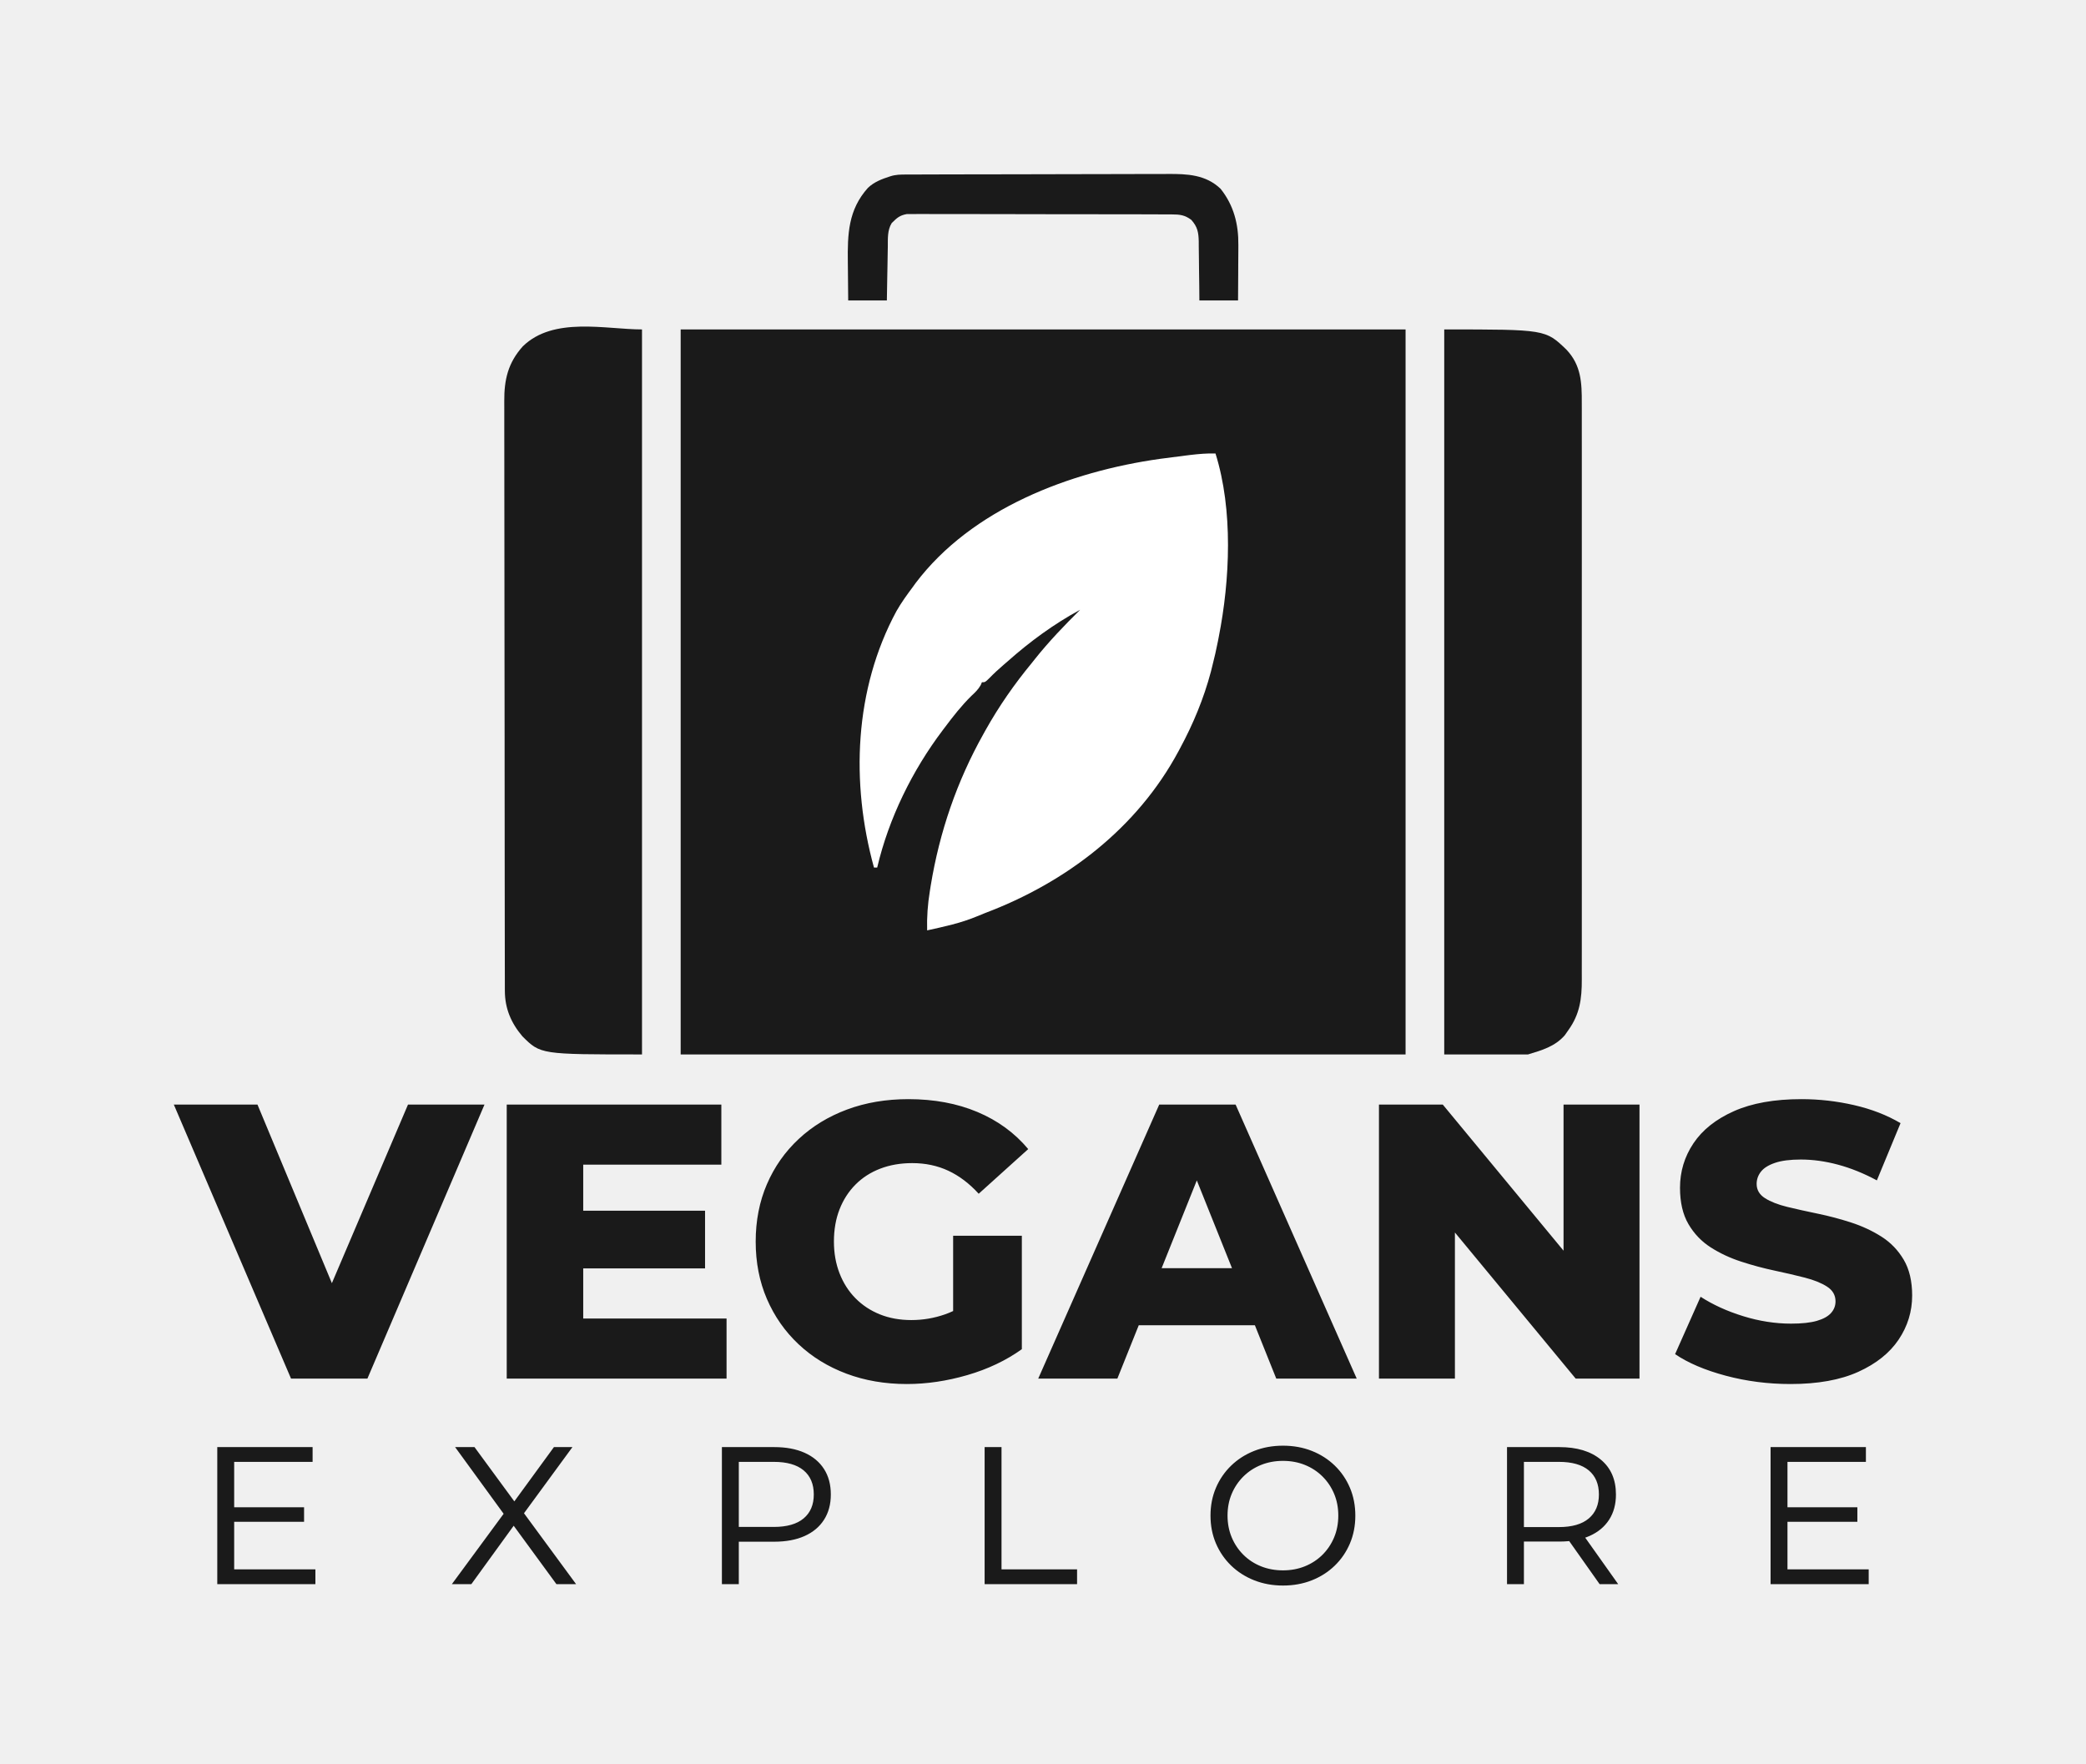
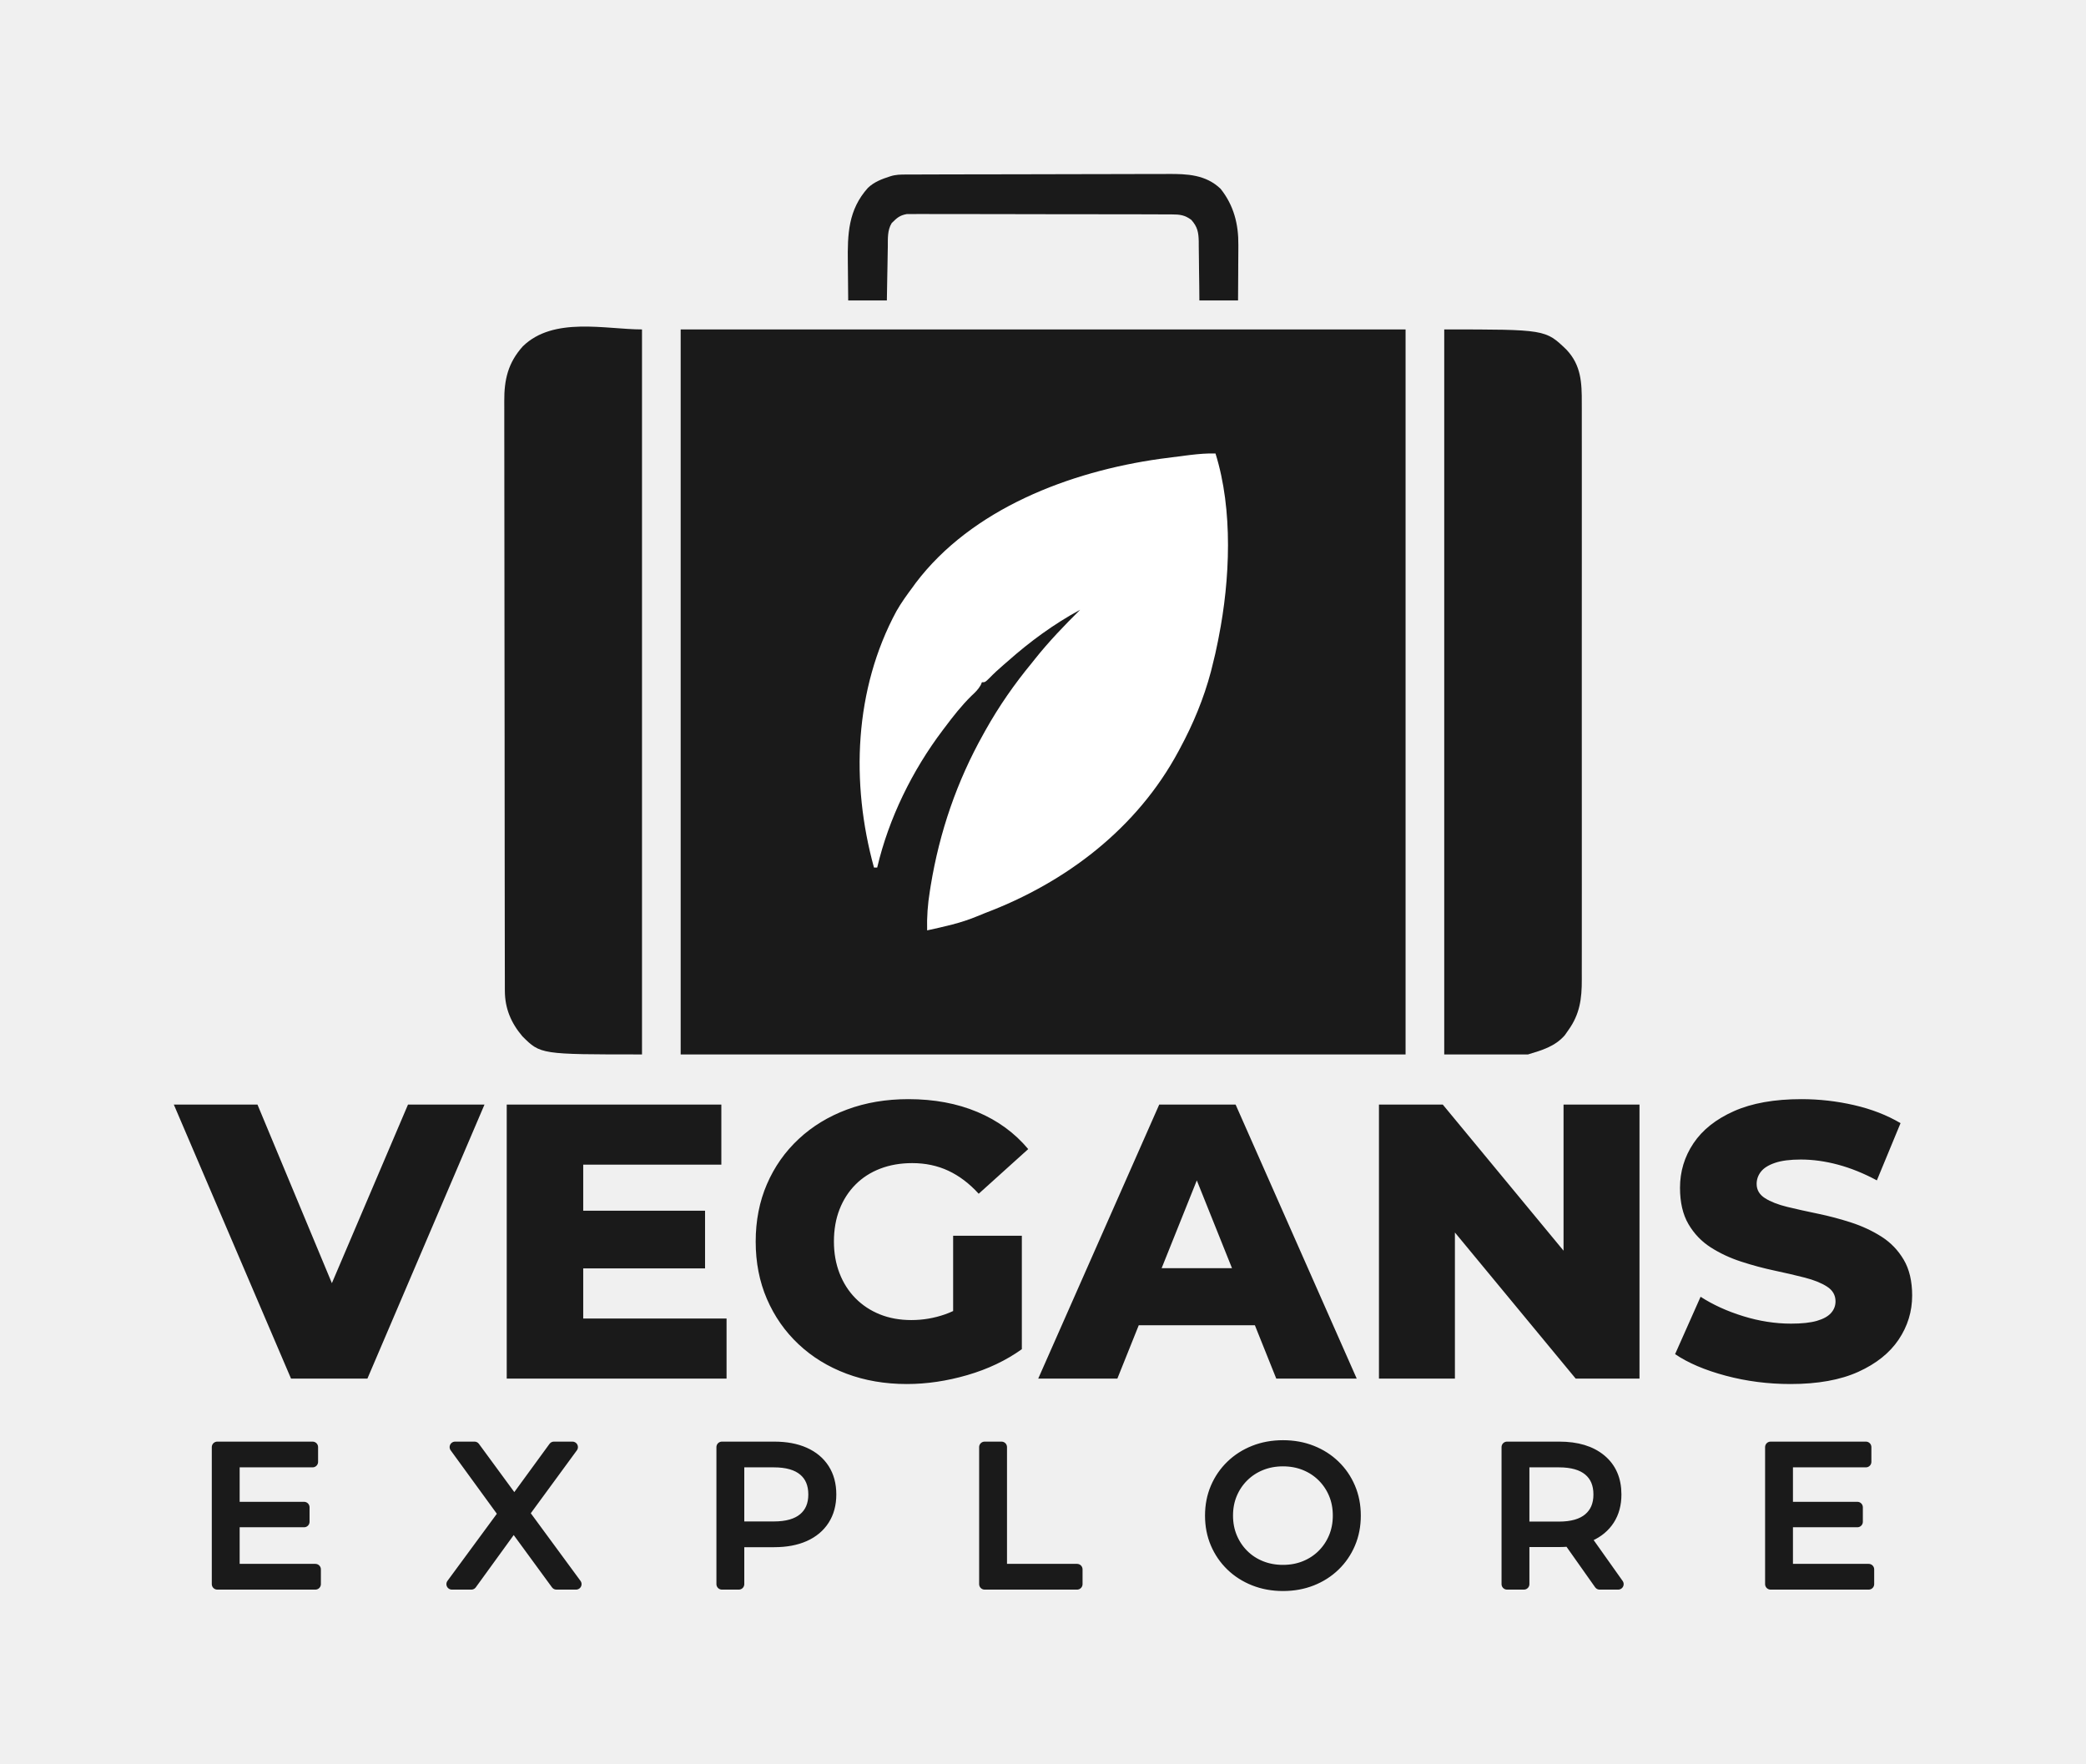
<svg xmlns="http://www.w3.org/2000/svg" viewBox="-444.0 -444.0 5328.4 4504.6" role="img" aria-label="Vegans Explore">
  <g transform="translate(325.94,-203.93) scale(2.53111)">
    <path fill="#1a1a1a" d="M 382.73 237.594 C 624.145 237.594 865.562 237.594 1114.297 237.594 C 1114.297 479.031 1114.297 720.469 1114.297 969.223 C 872.879 969.223 631.461 969.223 382.73 969.223 C 382.73 727.785 382.73 486.348 382.73 237.594 Z M 382.73 237.594 " />
    <path fill="#FFFFFF" d="M 922.465 362.785 C 940.336 419.625 937.164 490.367 925.715 548.129 C 925.578 548.855 925.578 548.855 924.871 552.52 C 923.242 560.887 921.328 569.137 919.211 577.395 C 918.98 578.324 918.98 578.324 917.816 583.023 C 910.66 609.945 899.93 635.836 886.699 660.312 C 886.18 661.289 885.66 662.262 885.125 663.262 C 843.398 740.984 771.801 795.547 690.281 826.41 C 687.23 827.586 684.207 828.836 681.191 830.102 C 665.164 836.762 648.359 840.309 631.461 844.035 C 631.098 830.527 632.039 817.73 634.207 804.402 C 634.492 802.582 634.785 800.762 635.082 798.887 C 643.965 744.707 661.473 693.602 688.363 645.68 C 689.016 644.504 689.672 643.32 690.348 642.109 C 703.848 617.977 719.516 595.449 737.133 574.145 C 738.203 572.793 739.273 571.441 740.379 570.047 C 754.387 552.488 769.949 536.281 785.902 520.492 C 759.504 534.766 735.148 552.609 712.746 572.52 C 711.484 573.605 710.219 574.688 708.918 575.809 C 703.816 580.191 698.938 584.66 694.254 589.488 C 689.988 593.652 689.988 593.652 686.734 593.652 C 686.348 594.582 685.961 595.508 685.562 596.461 C 683.047 600.938 680.016 603.758 676.27 607.27 C 666.227 617.129 657.773 627.934 649.344 639.176 C 648.656 640.082 647.969 640.988 647.262 641.922 C 616.5 682.598 592.746 730.934 581.066 780.625 C 579.992 780.625 578.918 780.625 577.812 780.625 C 554.219 695.027 557.879 600.84 600.445 521.953 C 605.285 513.438 610.977 505.574 616.832 497.73 C 617.77 496.426 618.707 495.121 619.676 493.777 C 676.496 418.434 775.621 381.004 866.348 368.215 C 874.852 367.066 883.363 365.969 891.879 364.918 C 893.609 364.703 895.34 364.488 897.121 364.27 C 905.633 363.266 913.895 362.527 922.465 362.785 Z M 922.465 362.785 " />
    <path fill="#1a1a1a" d="M 1153.312 237.594 C 1255.441 237.594 1255.441 237.594 1276.664 258.02 C 1291.52 273.734 1292.215 291.375 1292.117 311.906 C 1292.121 314.504 1292.129 317.098 1292.141 319.695 C 1292.16 326.805 1292.148 333.914 1292.137 341.023 C 1292.125 348.699 1292.141 356.379 1292.156 364.055 C 1292.176 379.086 1292.172 394.117 1292.156 409.148 C 1292.148 421.363 1292.145 433.578 1292.148 445.797 C 1292.152 447.539 1292.152 449.277 1292.152 451.07 C 1292.156 454.605 1292.156 458.137 1292.156 461.672 C 1292.172 494.805 1292.156 527.938 1292.129 561.07 C 1292.109 589.488 1292.109 617.906 1292.133 646.324 C 1292.16 679.336 1292.168 712.348 1292.156 745.359 C 1292.152 748.883 1292.152 752.402 1292.148 755.926 C 1292.148 757.656 1292.148 759.391 1292.148 761.176 C 1292.145 773.375 1292.152 785.574 1292.164 797.773 C 1292.176 812.645 1292.172 827.516 1292.148 842.391 C 1292.133 849.977 1292.129 857.559 1292.145 865.145 C 1292.16 872.094 1292.152 879.043 1292.125 885.992 C 1292.121 888.5 1292.121 891.008 1292.137 893.52 C 1292.219 913.109 1290.125 928.695 1278.492 944.836 C 1277.32 946.512 1276.145 948.188 1274.934 949.918 C 1265.09 961.211 1251.82 965.031 1237.852 969.223 C 1209.953 969.223 1182.055 969.223 1153.312 969.223 C 1153.312 727.785 1153.312 486.348 1153.312 237.594 Z M 1153.312 237.594 " />
    <path fill="#1a1a1a" d="M 343.711 237.594 C 343.711 479.031 343.711 720.469 343.711 969.223 C 241.32 969.223 241.32 969.223 222.977 950.914 C 211.52 937.398 205.336 922.723 205.309 905.02 C 205.305 903.957 205.301 902.895 205.297 901.801 C 205.285 898.23 205.285 894.656 205.289 891.086 C 205.285 888.504 205.277 885.922 205.27 883.34 C 205.254 876.234 205.25 869.129 205.242 862.02 C 205.238 854.363 205.223 846.703 205.207 839.043 C 205.176 820.539 205.16 802.035 205.145 783.527 C 205.137 774.816 205.129 766.102 205.121 757.387 C 205.094 728.422 205.07 699.453 205.059 670.488 C 205.055 662.969 205.051 655.449 205.047 647.934 C 205.047 646.066 205.047 644.195 205.043 642.273 C 205.031 612.004 204.992 581.738 204.938 551.473 C 204.883 520.398 204.855 489.324 204.852 458.254 C 204.848 440.805 204.832 423.359 204.793 405.91 C 204.754 391.055 204.742 376.195 204.758 361.336 C 204.766 353.758 204.762 346.18 204.73 338.598 C 204.703 331.652 204.703 324.707 204.73 317.762 C 204.734 315.258 204.727 312.754 204.707 310.246 C 204.547 288.34 208.48 271.293 223.41 254.664 C 254.426 224.324 307.219 237.594 343.711 237.594 Z M 343.711 237.594 " />
    <path fill="#1a1a1a" d="M 610.832 81.273 C 612.051 81.266 613.273 81.262 614.527 81.258 C 618.629 81.238 622.727 81.23 626.824 81.227 C 629.762 81.215 632.695 81.203 635.629 81.191 C 645.281 81.16 654.934 81.141 664.586 81.125 C 667.91 81.121 671.234 81.113 674.559 81.105 C 690.184 81.074 705.809 81.051 721.434 81.039 C 739.457 81.023 757.477 80.98 775.496 80.914 C 789.434 80.863 803.367 80.84 817.305 80.836 C 825.625 80.832 833.945 80.816 842.262 80.777 C 850.098 80.738 857.934 80.73 865.77 80.746 C 868.633 80.75 871.5 80.738 874.367 80.715 C 893.941 80.57 912.605 81.363 927.582 95.633 C 940.945 112.352 945.77 131.488 945.539 152.441 C 945.535 154.047 945.531 155.652 945.527 157.305 C 945.508 162.391 945.469 167.477 945.426 172.559 C 945.41 176.027 945.395 179.492 945.383 182.957 C 945.348 191.414 945.285 199.871 945.223 208.328 C 932.348 208.328 919.473 208.328 906.207 208.328 C 906.184 205.805 906.184 205.805 906.078 193.023 C 906.016 188.117 905.941 183.207 905.867 178.301 C 905.824 174.898 905.789 171.496 905.766 168.094 C 905.73 163.191 905.656 158.293 905.57 153.395 C 905.57 152.637 905.57 152.637 905.566 148.805 C 905.359 139.719 904.371 134.09 898.078 127.035 C 891.41 122.062 886.469 121.543 878.234 121.52 C 877.074 121.508 875.914 121.5 874.715 121.488 C 870.832 121.461 866.949 121.469 863.066 121.477 C 860.277 121.465 857.488 121.449 854.699 121.434 C 847.133 121.398 839.566 121.395 831.996 121.395 C 825.68 121.395 819.359 121.383 813.043 121.371 C 798.133 121.34 783.227 121.332 768.32 121.344 C 752.945 121.355 737.57 121.32 722.191 121.258 C 708.988 121.207 695.781 121.191 682.578 121.195 C 674.691 121.199 666.805 121.191 658.922 121.152 C 651.504 121.113 644.094 121.117 636.676 121.152 C 633.957 121.156 631.234 121.148 628.52 121.125 C 624.801 121.094 621.086 121.113 617.367 121.148 C 615.293 121.148 613.215 121.145 611.07 121.145 C 603.641 122.484 601.02 125.02 595.695 130.289 C 591.184 137.625 591.879 146.137 591.773 154.504 C 591.742 156.043 591.707 157.586 591.676 159.172 C 591.582 164.074 591.504 168.977 591.43 173.883 C 591.367 177.215 591.305 180.543 591.238 183.875 C 591.078 192.027 590.953 200.176 590.82 208.328 C 577.945 208.328 565.07 208.328 551.801 208.328 C 551.691 198.758 551.594 189.191 551.535 179.621 C 551.512 176.375 551.477 173.129 551.434 169.879 C 551.074 141.484 551.746 116.961 571.719 94.723 C 578.188 88.602 585.711 85.859 594.07 83.141 C 599.773 81.238 604.902 81.273 610.832 81.273 Z M 610.832 81.273 " />
  </g>
  <path fill="#1a1a1a" transform="translate(14.03,3077.32)" d="M285.379 0.0 -14.035 -700.0H199.624L452.105 -94.105H325.931L584.171 -700.0H779.554L480.451 0.0Z M836.344 0.0V-700.0H1384.552V-546.515H1031.726V-153.485H1397.863V0.0ZM1017.898 -281.482V-428.829H1342.932V-281.482Z M1858.31 13.828Q1774.552 13.828 1703.983 -12.672Q1633.414 -39.172 1581.534 -88.017Q1529.655 -136.862 1500.965 -203.396Q1472.275 -269.931 1472.275 -350.0Q1472.275 -430.069 1500.965 -496.604Q1529.655 -563.138 1582.034 -611.983Q1634.414 -660.828 1705.672 -687.328Q1776.931 -713.828 1862.379 -713.828Q1960.794 -713.828 2038.725 -681.0Q2116.656 -648.172 2168.415 -586.275L2041.93 -472.205Q2006.137 -511.446 1964.379 -530.946Q1922.621 -550.446 1872.207 -550.446Q1827.311 -550.446 1790.381 -536.274Q1753.45 -522.102 1727.105 -495.533Q1700.761 -468.964 1686.434 -432.31Q1672.106 -395.655 1672.106 -350.0Q1672.106 -306.035 1686.434 -269.035Q1700.761 -232.036 1727.105 -205.312Q1753.45 -178.588 1789.536 -164.071Q1825.621 -149.554 1869.828 -149.554Q1914.172 -149.554 1955.896 -164.14Q1997.62 -178.726 2040.93 -213.898L2152.139 -75.172Q2091.552 -31.862 2012.966 -9.017Q1934.379 13.828 1858.31 13.828ZM2152.139 -75.172 1976.619 -100.517V-364.966H2152.139Z M2193.965 0.0 2503.068 -700.0H2698.14L3007.554 0.0H2802.033L2560.207 -603.206H2637.932L2396.106 0.0ZM2362.932 -136.275 2413.932 -282.07H2755.793L2807.104 -136.275Z M3064.344 0.0V-700.0H3227.312L3612.792 -233.659H3535.825V-700.0H3729.829V0.0H3566.86L3181.38 -466.341H3258.347V0.0Z M4115.517 13.828Q4029.69 13.828 3950.172 -7.414Q3870.655 -28.655 3820.758 -62.517L3885.897 -209.071Q3933.104 -178.519 3994.759 -159.467Q4056.414 -140.416 4116.897 -140.416Q4158.344 -140.416 4182.965 -147.553Q4207.585 -154.691 4219.068 -167.536Q4230.55 -180.38 4230.55 -197.345Q4230.55 -221.0 4208.929 -234.948Q4187.309 -248.896 4152.033 -257.948Q4116.757 -266.999 4074.516 -275.965Q4032.275 -284.93 3989.689 -298.775Q3947.102 -312.62 3911.827 -335.154Q3876.551 -357.689 3854.93 -394.568Q3833.31 -431.448 3833.31 -487.448Q3833.31 -549.655 3867.637 -600.983Q3901.965 -652.31 3970.896 -683.069Q4039.828 -713.828 4143.483 -713.828Q4211.69 -713.828 4278.208 -698.517Q4344.725 -683.207 4396.622 -652.517L4336.173 -506.343Q4286.035 -533.274 4237.069 -546.429Q4188.104 -559.584 4141.794 -559.584Q4100.967 -559.584 4076.002 -551.102Q4051.036 -542.619 4040.054 -528.585Q4029.071 -514.551 4029.071 -497.275Q4029.071 -474.31 4050.692 -460.707Q4072.313 -447.104 4107.588 -438.552Q4142.864 -430.001 4185.45 -421.225Q4228.036 -412.449 4270.278 -398.759Q4312.519 -385.07 4347.795 -362.69Q4383.071 -340.311 4404.691 -303.777Q4426.312 -267.242 4426.312 -212.242Q4426.312 -151.035 4391.829 -99.707Q4357.346 -48.379 4288.604 -17.276Q4219.863 13.828 4115.517 13.828Z" />
-   <path fill="#1a1a1a" transform="translate(-54.86,3602.25)" d="M165.865 0V-350H409.36V-312.274H209.031V-37.726H416.507V0ZM205.119 -159.24V-196.26H387.565V-159.24ZM765.124 0L909.564 -196.29V-162.887L773.36 -350H822.906L934.322 -198.143L914.739 -197.79L1025.802 -350H1073.084L938.027 -165.593V-196.407L1082.378 0H1032.126L913.533 -162.093H932.41L814.876 0ZM1454.868 0V-350H1588.539Q1633.656 -350 1665.994 -335.544Q1698.331 -321.089 1715.714 -294.001Q1733.095 -266.913 1733.095 -229.002Q1733.095 -191.591 1715.714 -164.429Q1698.331 -137.268 1665.994 -122.812Q1633.656 -108.357 1588.539 -108.357H1478.715L1498.033 -128.734V0ZM1498.033 -124.794L1478.715 -146.083H1587.422Q1637.632 -146.083 1663.605 -167.835Q1689.577 -189.587 1689.577 -229.002Q1689.577 -268.917 1663.605 -290.596Q1637.632 -312.274 1587.422 -312.274H1478.715L1498.033 -333.562ZM2125.945 0V-350H2169.11V-37.726H2362.086V0ZM2888.146 3.617Q2848.311 3.617 2814.426 -9.809Q2780.541 -23.236 2755.585 -47.412Q2730.629 -71.589 2716.776 -104.031Q2702.924 -136.474 2702.924 -175Q2702.924 -213.526 2716.776 -245.969Q2730.629 -278.411 2755.63 -302.639Q2780.63 -326.866 2814.394 -340.241Q2848.157 -353.617 2888.069 -353.617Q2927.98 -353.617 2961.642 -340.304Q2995.305 -326.991 3020.23 -302.878Q3045.155 -278.764 3059.008 -246.2Q3072.861 -213.635 3072.861 -174.965Q3072.861 -136.294 3059.008 -103.765Q3045.155 -71.236 3020.23 -47.122Q2995.305 -23.009 2961.642 -9.696Q2927.98 3.617 2888.146 3.617ZM2888.069 -35.167Q2918.424 -35.167 2944.157 -45.603Q2969.891 -56.038 2988.984 -75.031Q3008.077 -94.024 3018.71 -119.441Q3029.343 -144.858 3029.343 -175.107Q3029.343 -205.355 3018.749 -230.635Q3008.156 -255.915 2989.046 -274.928Q2969.937 -293.94 2944.18 -304.386Q2918.424 -314.833 2888.069 -314.833Q2857.714 -314.833 2831.875 -304.375Q2806.037 -293.917 2786.866 -274.884Q2767.696 -255.851 2757.069 -230.543Q2746.442 -205.235 2746.442 -175.116Q2746.442 -144.998 2757.052 -119.581Q2767.663 -94.164 2786.805 -75.049Q2805.946 -55.933 2831.83 -45.55Q2857.714 -35.167 2888.069 -35.167ZM3460.342 0V-350H3594.013Q3661.336 -350 3699.953 -317.986Q3738.57 -285.972 3738.57 -229.002Q3738.57 -191.591 3721.188 -164.606Q3703.806 -137.621 3671.468 -123.165Q3639.13 -108.71 3594.013 -108.71H3484.189L3503.507 -128.734V0ZM3696.846 0L3607.11 -127H3654.187L3744.275 0ZM3503.507 -124.794L3484.189 -145.73H3592.896Q3643.106 -145.73 3669.079 -167.658Q3695.052 -189.587 3695.052 -229.002Q3695.052 -268.917 3669.079 -290.596Q3643.106 -312.274 3592.896 -312.274H3484.189L3503.507 -333.562ZM4133.554 0V-350H4377.048V-312.274H4176.719V-37.726H4384.195V0ZM4172.808 -159.24V-196.26H4355.253V-159.24Z" />
+   <path stroke="#1a1a1a" stroke-width="28" stroke-linejoin="round" fill="#1a1a1a" transform="translate(-54.86,3602.25)" d="M165.865 0V-350H409.36V-312.274H209.031V-37.726H416.507V0ZM205.119 -159.24V-196.26H387.565V-159.24ZM765.124 0L909.564 -196.29V-162.887L773.36 -350H822.906L934.322 -198.143L914.739 -197.79L1025.802 -350H1073.084L938.027 -165.593V-196.407L1082.378 0H1032.126L913.533 -162.093H932.41L814.876 0ZM1454.868 0V-350H1588.539Q1633.656 -350 1665.994 -335.544Q1698.331 -321.089 1715.714 -294.001Q1733.095 -266.913 1733.095 -229.002Q1733.095 -191.591 1715.714 -164.429Q1698.331 -137.268 1665.994 -122.812Q1633.656 -108.357 1588.539 -108.357H1478.715L1498.033 -128.734V0ZM1498.033 -124.794L1478.715 -146.083H1587.422Q1637.632 -146.083 1663.605 -167.835Q1689.577 -189.587 1689.577 -229.002Q1689.577 -268.917 1663.605 -290.596Q1637.632 -312.274 1587.422 -312.274H1478.715L1498.033 -333.562ZM2125.945 0V-350H2169.11V-37.726H2362.086V0ZM2888.146 3.617Q2848.311 3.617 2814.426 -9.809Q2780.541 -23.236 2755.585 -47.412Q2730.629 -71.589 2716.776 -104.031Q2702.924 -136.474 2702.924 -175Q2702.924 -213.526 2716.776 -245.969Q2730.629 -278.411 2755.63 -302.639Q2780.63 -326.866 2814.394 -340.241Q2848.157 -353.617 2888.069 -353.617Q2927.98 -353.617 2961.642 -340.304Q2995.305 -326.991 3020.23 -302.878Q3045.155 -278.764 3059.008 -246.2Q3072.861 -213.635 3072.861 -174.965Q3072.861 -136.294 3059.008 -103.765Q3045.155 -71.236 3020.23 -47.122Q2995.305 -23.009 2961.642 -9.696Q2927.98 3.617 2888.146 3.617ZM2888.069 -35.167Q2918.424 -35.167 2944.157 -45.603Q2969.891 -56.038 2988.984 -75.031Q3008.077 -94.024 3018.71 -119.441Q3029.343 -144.858 3029.343 -175.107Q3029.343 -205.355 3018.749 -230.635Q3008.156 -255.915 2989.046 -274.928Q2969.937 -293.94 2944.18 -304.386Q2918.424 -314.833 2888.069 -314.833Q2857.714 -314.833 2831.875 -304.375Q2806.037 -293.917 2786.866 -274.884Q2767.696 -255.851 2757.069 -230.543Q2746.442 -205.235 2746.442 -175.116Q2746.442 -144.998 2757.052 -119.581Q2767.663 -94.164 2786.805 -75.049Q2805.946 -55.933 2831.83 -45.55Q2857.714 -35.167 2888.069 -35.167ZM3460.342 0V-350H3594.013Q3661.336 -350 3699.953 -317.986Q3738.57 -285.972 3738.57 -229.002Q3738.57 -191.591 3721.188 -164.606Q3703.806 -137.621 3671.468 -123.165Q3639.13 -108.71 3594.013 -108.71H3484.189L3503.507 -128.734V0ZM3696.846 0L3607.11 -127H3654.187L3744.275 0ZM3503.507 -124.794L3484.189 -145.73H3592.896Q3643.106 -145.73 3669.079 -167.658Q3695.052 -189.587 3695.052 -229.002Q3695.052 -268.917 3669.079 -290.596Q3643.106 -312.274 3592.896 -312.274H3484.189L3503.507 -333.562ZM4133.554 0V-350H4377.048V-312.274H4176.719V-37.726H4384.195V0ZM4172.808 -159.24V-196.26H4355.253V-159.24Z" />
</svg>
